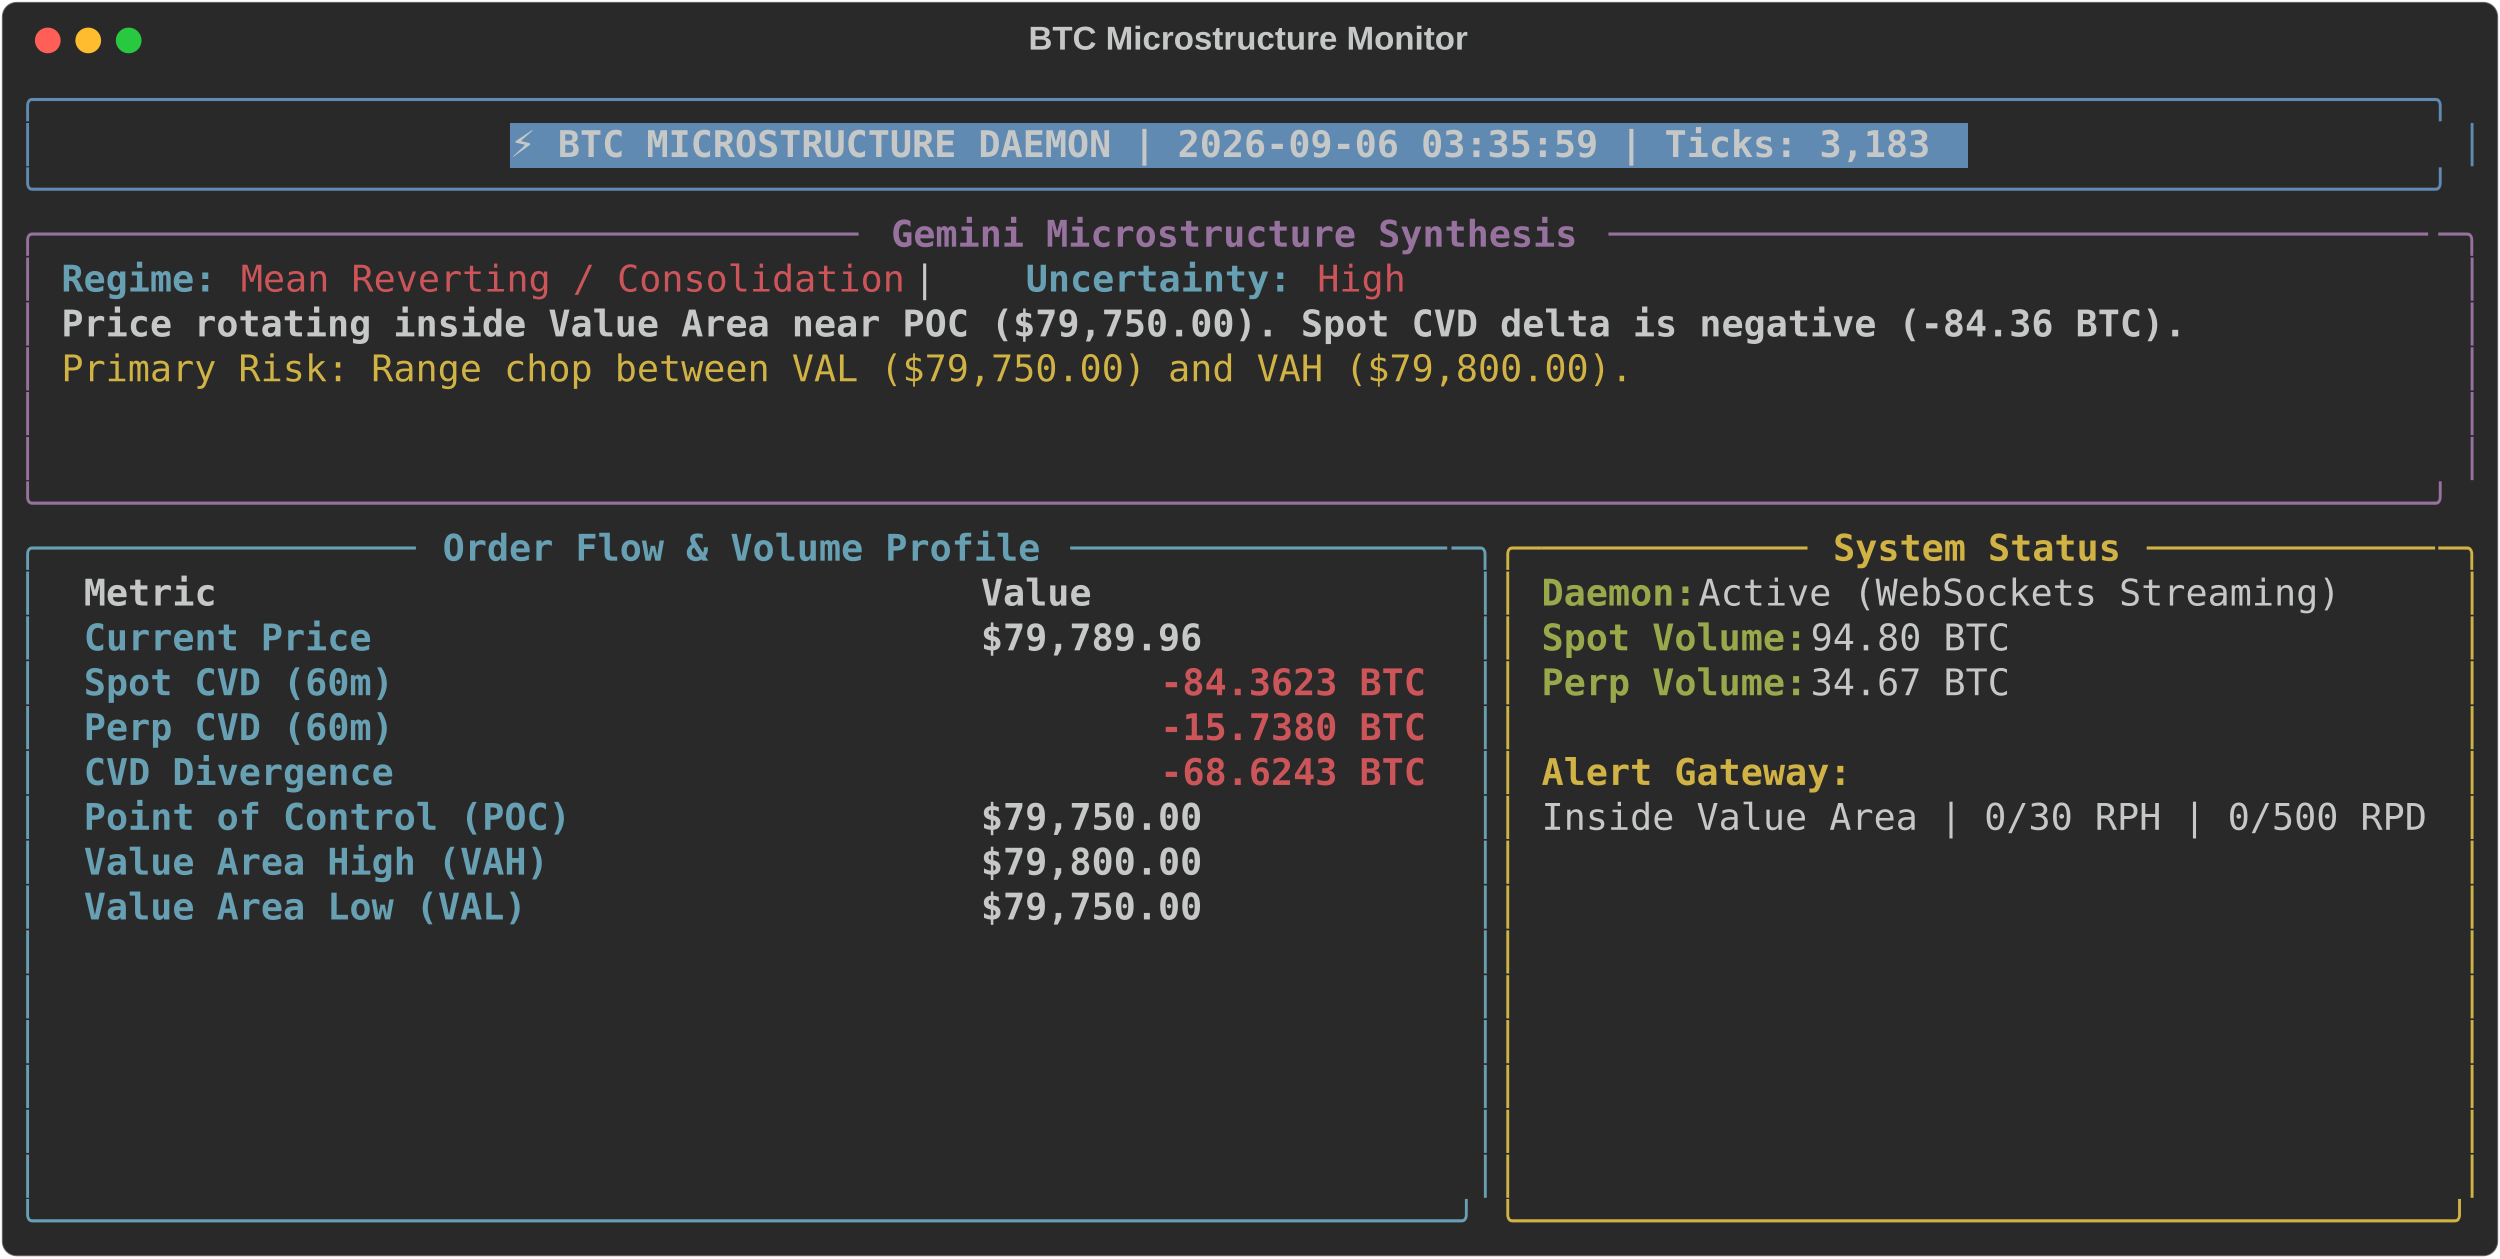
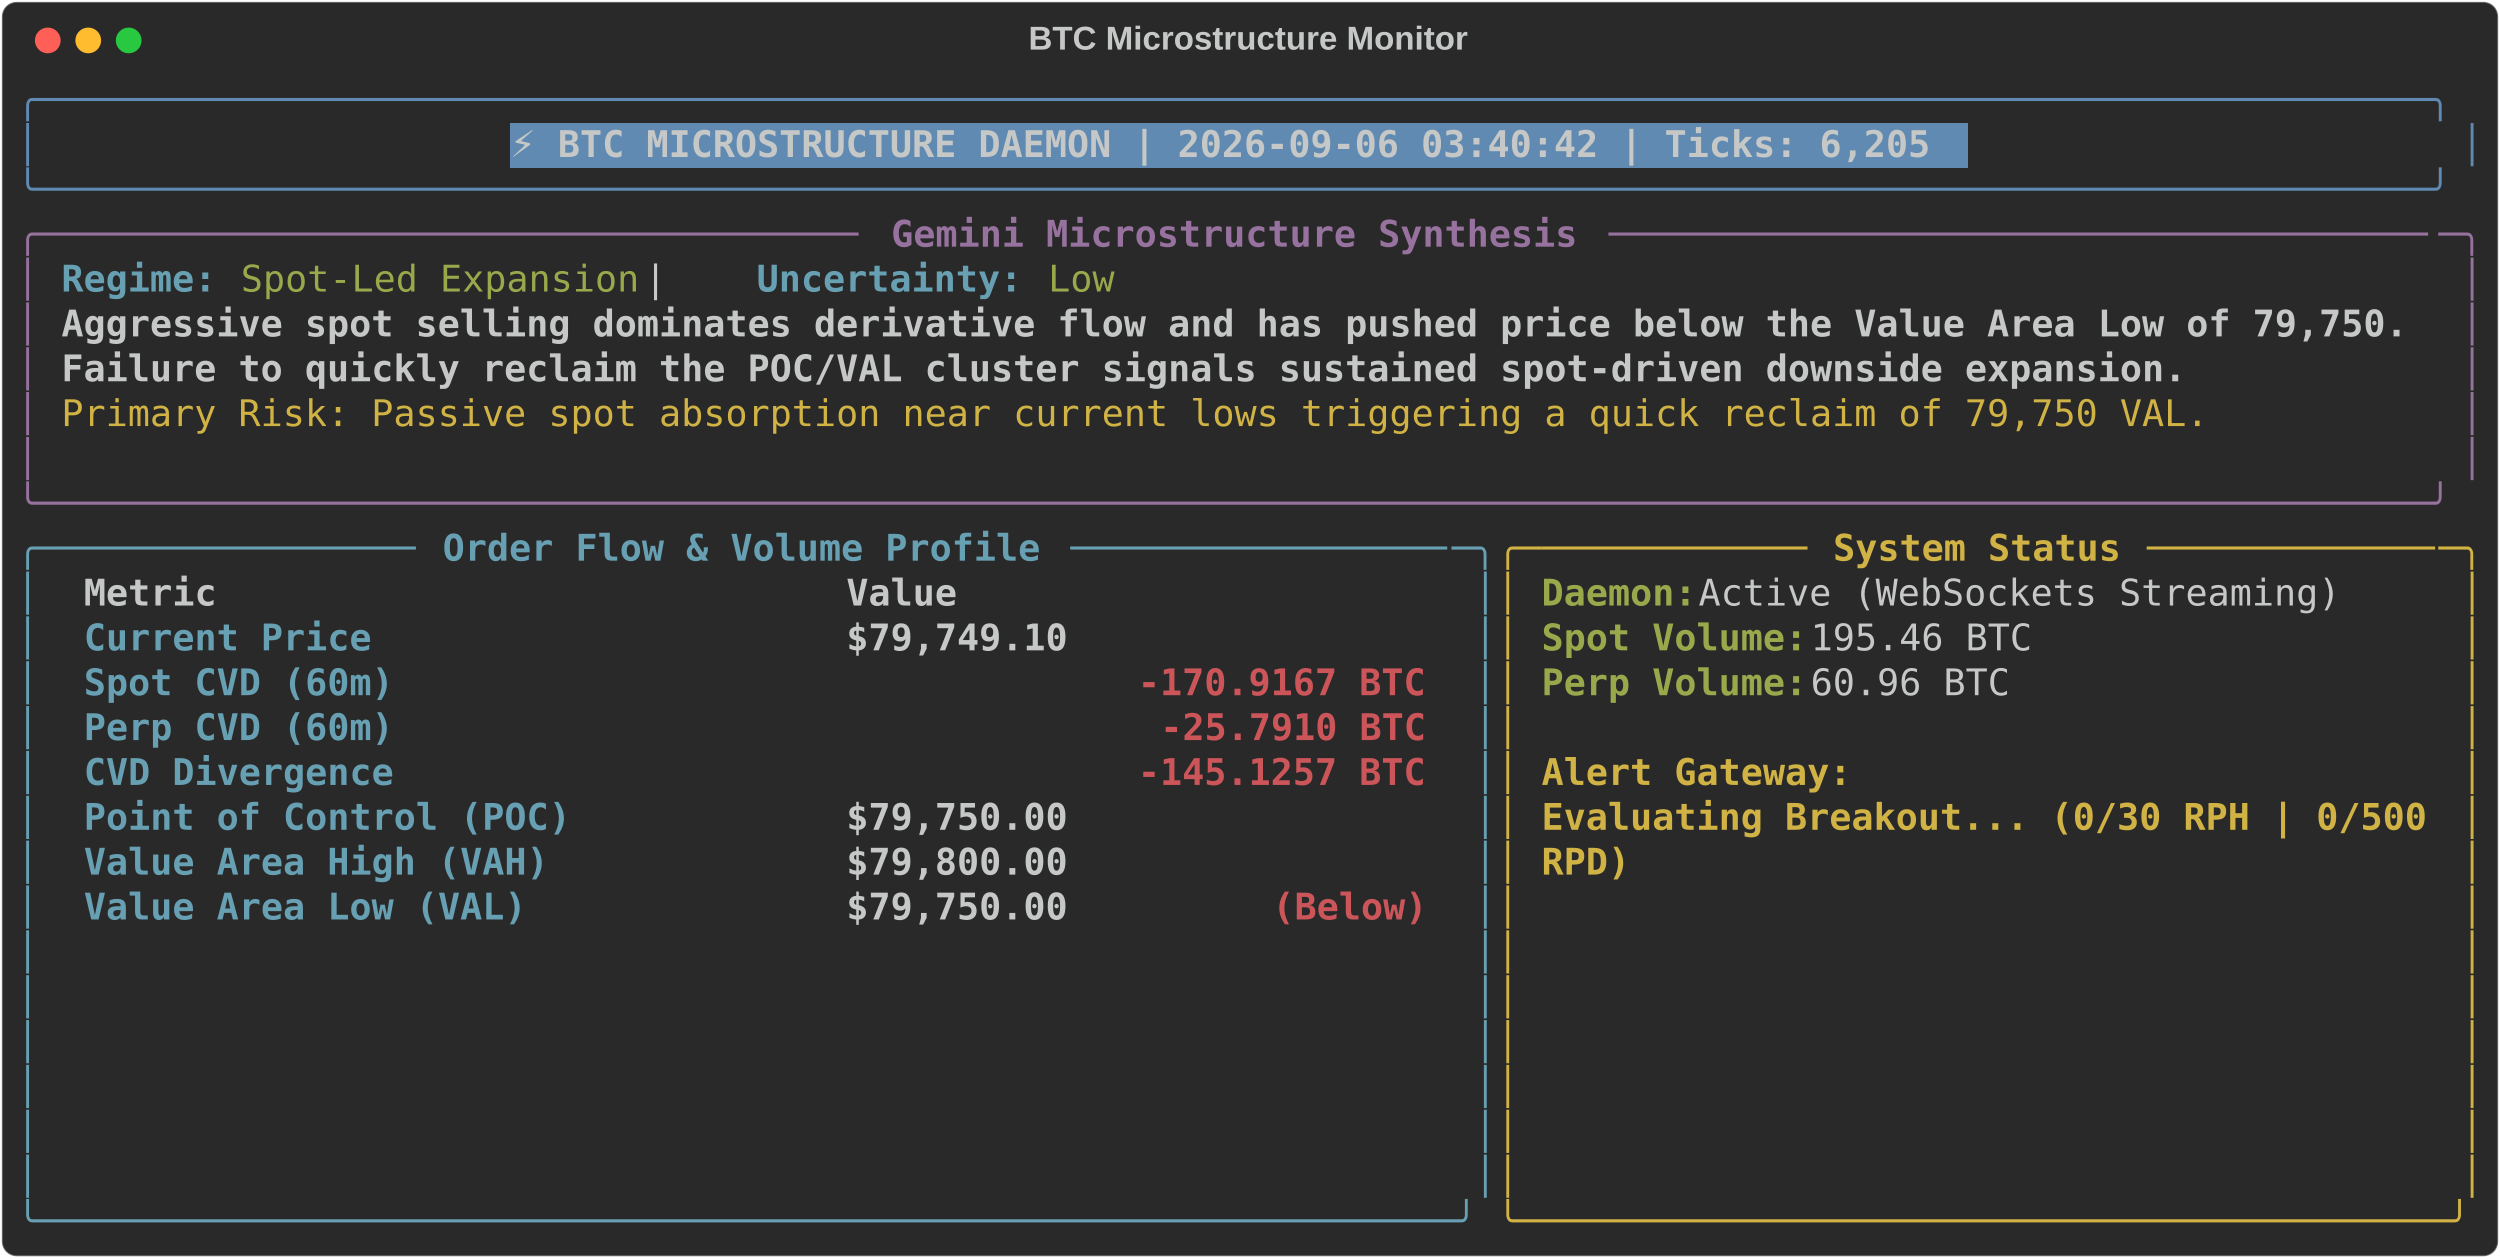
<svg xmlns="http://www.w3.org/2000/svg" class="rich-terminal" viewBox="0 0 1360 684.4">
  <style>

    @font-face {
        font-family: "Fira Code";
        src: local("FiraCode-Regular"),
                url("https://cdnjs.cloudflare.com/ajax/libs/firacode/6.2.0/woff2/FiraCode-Regular.woff2") format("woff2"),
                url("https://cdnjs.cloudflare.com/ajax/libs/firacode/6.2.0/woff/FiraCode-Regular.woff") format("woff");
        font-style: normal;
        font-weight: 400;
    }
    @font-face {
        font-family: "Fira Code";
        src: local("FiraCode-Bold"),
                url("https://cdnjs.cloudflare.com/ajax/libs/firacode/6.2.0/woff2/FiraCode-Bold.woff2") format("woff2"),
                url("https://cdnjs.cloudflare.com/ajax/libs/firacode/6.2.0/woff/FiraCode-Bold.woff") format("woff");
        font-style: bold;
        font-weight: 700;
    }

-     .terminal-2448573887-matrix {
+     .terminal-847302591-matrix {
        font-family: Fira Code, monospace;
        font-size: 20px;
        line-height: 24.4px;
        font-variant-east-asian: full-width;
    }

-     .terminal-2448573887-title {
+     .terminal-847302591-title {
        font-size: 18px;
        font-weight: bold;
        font-family: arial;
    }

-     .terminal-2448573887-r1 { fill: #608ab1 }
- .terminal-2448573887-r2 { fill: #c5c8c6 }
- .terminal-2448573887-r3 { fill: #c5c8c6;font-weight: bold }
- .terminal-2448573887-r4 { fill: #98729f }
- .terminal-2448573887-r5 { fill: #98729f;font-weight: bold }
- .terminal-2448573887-r6 { fill: #68a0b3;font-weight: bold }
- .terminal-2448573887-r7 { fill: #cc555a }
- .terminal-2448573887-r8 { fill: #d0b344 }
- .terminal-2448573887-r9 { fill: #68a0b3 }
- .terminal-2448573887-r10 { fill: #d0b344;font-weight: bold }
- .terminal-2448573887-r11 { fill: #98a84b;font-weight: bold }
- .terminal-2448573887-r12 { fill: #cc555a;font-weight: bold }
+     .terminal-847302591-r1 { fill: #608ab1 }
+ .terminal-847302591-r2 { fill: #c5c8c6 }
+ .terminal-847302591-r3 { fill: #c5c8c6;font-weight: bold }
+ .terminal-847302591-r4 { fill: #98729f }
+ .terminal-847302591-r5 { fill: #98729f;font-weight: bold }
+ .terminal-847302591-r6 { fill: #68a0b3;font-weight: bold }
+ .terminal-847302591-r7 { fill: #98a84b }
+ .terminal-847302591-r8 { fill: #d0b344 }
+ .terminal-847302591-r9 { fill: #68a0b3 }
+ .terminal-847302591-r10 { fill: #d0b344;font-weight: bold }
+ .terminal-847302591-r11 { fill: #98a84b;font-weight: bold }
+ .terminal-847302591-r12 { fill: #cc555a;font-weight: bold }
    </style>
  <defs>
-     <clipPath id="terminal-2448573887-clip-terminal">
+     <clipPath id="terminal-847302591-clip-terminal">
      <rect x="0" y="0" width="1341.0" height="633.4" />
    </clipPath>
-     <clipPath id="terminal-2448573887-line-0">
+     <clipPath id="terminal-847302591-line-0">
      <rect x="0" y="1.5" width="1342" height="24.65" />
    </clipPath>
-     <clipPath id="terminal-2448573887-line-1">
+     <clipPath id="terminal-847302591-line-1">
      <rect x="0" y="25.9" width="1342" height="24.65" />
    </clipPath>
-     <clipPath id="terminal-2448573887-line-2">
+     <clipPath id="terminal-847302591-line-2">
      <rect x="0" y="50.3" width="1342" height="24.65" />
    </clipPath>
-     <clipPath id="terminal-2448573887-line-3">
+     <clipPath id="terminal-847302591-line-3">
      <rect x="0" y="74.7" width="1342" height="24.65" />
    </clipPath>
-     <clipPath id="terminal-2448573887-line-4">
+     <clipPath id="terminal-847302591-line-4">
      <rect x="0" y="99.1" width="1342" height="24.65" />
    </clipPath>
-     <clipPath id="terminal-2448573887-line-5">
+     <clipPath id="terminal-847302591-line-5">
      <rect x="0" y="123.5" width="1342" height="24.65" />
    </clipPath>
-     <clipPath id="terminal-2448573887-line-6">
+     <clipPath id="terminal-847302591-line-6">
      <rect x="0" y="147.9" width="1342" height="24.65" />
    </clipPath>
-     <clipPath id="terminal-2448573887-line-7">
+     <clipPath id="terminal-847302591-line-7">
      <rect x="0" y="172.3" width="1342" height="24.65" />
    </clipPath>
-     <clipPath id="terminal-2448573887-line-8">
+     <clipPath id="terminal-847302591-line-8">
      <rect x="0" y="196.7" width="1342" height="24.65" />
    </clipPath>
-     <clipPath id="terminal-2448573887-line-9">
+     <clipPath id="terminal-847302591-line-9">
      <rect x="0" y="221.1" width="1342" height="24.65" />
    </clipPath>
-     <clipPath id="terminal-2448573887-line-10">
+     <clipPath id="terminal-847302591-line-10">
      <rect x="0" y="245.5" width="1342" height="24.65" />
    </clipPath>
-     <clipPath id="terminal-2448573887-line-11">
+     <clipPath id="terminal-847302591-line-11">
      <rect x="0" y="269.9" width="1342" height="24.65" />
    </clipPath>
-     <clipPath id="terminal-2448573887-line-12">
+     <clipPath id="terminal-847302591-line-12">
      <rect x="0" y="294.3" width="1342" height="24.65" />
    </clipPath>
-     <clipPath id="terminal-2448573887-line-13">
+     <clipPath id="terminal-847302591-line-13">
      <rect x="0" y="318.7" width="1342" height="24.65" />
    </clipPath>
-     <clipPath id="terminal-2448573887-line-14">
+     <clipPath id="terminal-847302591-line-14">
      <rect x="0" y="343.1" width="1342" height="24.65" />
    </clipPath>
-     <clipPath id="terminal-2448573887-line-15">
+     <clipPath id="terminal-847302591-line-15">
      <rect x="0" y="367.5" width="1342" height="24.65" />
    </clipPath>
-     <clipPath id="terminal-2448573887-line-16">
+     <clipPath id="terminal-847302591-line-16">
      <rect x="0" y="391.9" width="1342" height="24.65" />
    </clipPath>
-     <clipPath id="terminal-2448573887-line-17">
+     <clipPath id="terminal-847302591-line-17">
      <rect x="0" y="416.3" width="1342" height="24.65" />
    </clipPath>
-     <clipPath id="terminal-2448573887-line-18">
+     <clipPath id="terminal-847302591-line-18">
      <rect x="0" y="440.7" width="1342" height="24.65" />
    </clipPath>
-     <clipPath id="terminal-2448573887-line-19">
+     <clipPath id="terminal-847302591-line-19">
      <rect x="0" y="465.1" width="1342" height="24.65" />
    </clipPath>
-     <clipPath id="terminal-2448573887-line-20">
+     <clipPath id="terminal-847302591-line-20">
      <rect x="0" y="489.5" width="1342" height="24.65" />
    </clipPath>
-     <clipPath id="terminal-2448573887-line-21">
+     <clipPath id="terminal-847302591-line-21">
      <rect x="0" y="513.9" width="1342" height="24.65" />
    </clipPath>
-     <clipPath id="terminal-2448573887-line-22">
+     <clipPath id="terminal-847302591-line-22">
      <rect x="0" y="538.3" width="1342" height="24.65" />
    </clipPath>
-     <clipPath id="terminal-2448573887-line-23">
+     <clipPath id="terminal-847302591-line-23">
      <rect x="0" y="562.7" width="1342" height="24.65" />
    </clipPath>
-     <clipPath id="terminal-2448573887-line-24">
+     <clipPath id="terminal-847302591-line-24">
      <rect x="0" y="587.1" width="1342" height="24.65" />
    </clipPath>
  </defs>
  <rect fill="#292929" stroke="rgba(255,255,255,0.35)" stroke-width="1" x="1" y="1" width="1358" height="682.4" rx="8" />
-   <text class="terminal-2448573887-title" fill="#c5c8c6" text-anchor="middle" x="679" y="27">BTC Microstructure Monitor</text>
+   <text class="terminal-847302591-title" fill="#c5c8c6" text-anchor="middle" x="679" y="27">BTC Microstructure Monitor</text>
  <g transform="translate(26,22)">
    <circle cx="0" cy="0" r="7" fill="#ff5f57" />
    <circle cx="22" cy="0" r="7" fill="#febc2e" />
    <circle cx="44" cy="0" r="7" fill="#28c840" />
  </g>
-   <g transform="translate(9, 41)" clip-path="url(#terminal-2448573887-clip-terminal)">
+   <g transform="translate(9, 41)" clip-path="url(#terminal-847302591-clip-terminal)">
    <rect fill="#608ab1" x="268.4" y="25.9" width="793" height="24.65" shape-rendering="crispEdges" />
-     <g class="terminal-2448573887-matrix">
-       <text class="terminal-2448573887-r1" x="0" y="20" textLength="1342" clip-path="url(#terminal-2448573887-line-0)">╭────────────────────────────────────────────────────────────────────────────────────────────────────────────╮</text>
-       <text class="terminal-2448573887-r2" x="1342" y="20" textLength="12.2" clip-path="url(#terminal-2448573887-line-0)">
- </text>
-       <text class="terminal-2448573887-r1" x="0" y="44.4" textLength="12.2" clip-path="url(#terminal-2448573887-line-1)">│</text>
-       <text class="terminal-2448573887-r3" x="268.4" y="44.4" textLength="780.8" clip-path="url(#terminal-2448573887-line-1)">⚡ BTC MICROSTRUCTURE DAEMON | 2026-09-06 03:35:59 | Ticks: 3,183</text>
-       <text class="terminal-2448573887-r1" x="1329.8" y="44.4" textLength="12.2" clip-path="url(#terminal-2448573887-line-1)">│</text>
-       <text class="terminal-2448573887-r2" x="1342" y="44.4" textLength="12.2" clip-path="url(#terminal-2448573887-line-1)">
- </text>
-       <text class="terminal-2448573887-r1" x="0" y="68.8" textLength="1342" clip-path="url(#terminal-2448573887-line-2)">╰────────────────────────────────────────────────────────────────────────────────────────────────────────────╯</text>
-       <text class="terminal-2448573887-r2" x="1342" y="68.8" textLength="12.2" clip-path="url(#terminal-2448573887-line-2)">
- </text>
-       <text class="terminal-2448573887-r4" x="0" y="93.2" textLength="24.4" clip-path="url(#terminal-2448573887-line-3)">╭─</text>
-       <text class="terminal-2448573887-r4" x="24.4" y="93.2" textLength="439.2" clip-path="url(#terminal-2448573887-line-3)">────────────────────────────────────</text>
-       <text class="terminal-2448573887-r5" x="475.8" y="93.2" textLength="378.2" clip-path="url(#terminal-2448573887-line-3)">Gemini Microstructure Synthesis</text>
-       <text class="terminal-2448573887-r4" x="866.2" y="93.2" textLength="451.4" clip-path="url(#terminal-2448573887-line-3)">─────────────────────────────────────</text>
-       <text class="terminal-2448573887-r4" x="1317.6" y="93.2" textLength="24.4" clip-path="url(#terminal-2448573887-line-3)">─╮</text>
-       <text class="terminal-2448573887-r2" x="1342" y="93.2" textLength="12.2" clip-path="url(#terminal-2448573887-line-3)">
- </text>
-       <text class="terminal-2448573887-r4" x="0" y="117.6" textLength="12.2" clip-path="url(#terminal-2448573887-line-4)">│</text>
-       <text class="terminal-2448573887-r6" x="24.4" y="117.6" textLength="85.4" clip-path="url(#terminal-2448573887-line-4)">Regime:</text>
-       <text class="terminal-2448573887-r7" x="122" y="117.6" textLength="366" clip-path="url(#terminal-2448573887-line-4)">Mean Reverting / Consolidation</text>
-       <text class="terminal-2448573887-r2" x="488" y="117.6" textLength="61" clip-path="url(#terminal-2448573887-line-4)">  |  </text>
-       <text class="terminal-2448573887-r6" x="549" y="117.6" textLength="146.4" clip-path="url(#terminal-2448573887-line-4)">Uncertainty:</text>
-       <text class="terminal-2448573887-r7" x="707.6" y="117.6" textLength="48.8" clip-path="url(#terminal-2448573887-line-4)">High</text>
-       <text class="terminal-2448573887-r4" x="1329.8" y="117.6" textLength="12.2" clip-path="url(#terminal-2448573887-line-4)">│</text>
-       <text class="terminal-2448573887-r2" x="1342" y="117.6" textLength="12.2" clip-path="url(#terminal-2448573887-line-4)">
- </text>
-       <text class="terminal-2448573887-r4" x="0" y="142" textLength="12.2" clip-path="url(#terminal-2448573887-line-5)">│</text>
-       <text class="terminal-2448573887-r3" x="24.4" y="142" textLength="1171.2" clip-path="url(#terminal-2448573887-line-5)">Price rotating inside Value Area near POC ($79,750.00). Spot CVD delta is negative (-84.36 BTC).</text>
-       <text class="terminal-2448573887-r4" x="1329.8" y="142" textLength="12.2" clip-path="url(#terminal-2448573887-line-5)">│</text>
-       <text class="terminal-2448573887-r2" x="1342" y="142" textLength="12.2" clip-path="url(#terminal-2448573887-line-5)">
- </text>
-       <text class="terminal-2448573887-r4" x="0" y="166.4" textLength="12.2" clip-path="url(#terminal-2448573887-line-6)">│</text>
-       <text class="terminal-2448573887-r8" x="24.4" y="166.4" textLength="866.2" clip-path="url(#terminal-2448573887-line-6)">Primary Risk: Range chop between VAL ($79,750.00) and VAH ($79,800.00).</text>
-       <text class="terminal-2448573887-r4" x="1329.8" y="166.4" textLength="12.2" clip-path="url(#terminal-2448573887-line-6)">│</text>
-       <text class="terminal-2448573887-r2" x="1342" y="166.4" textLength="12.2" clip-path="url(#terminal-2448573887-line-6)">
- </text>
-       <text class="terminal-2448573887-r4" x="0" y="190.8" textLength="12.2" clip-path="url(#terminal-2448573887-line-7)">│</text>
-       <text class="terminal-2448573887-r4" x="1329.8" y="190.8" textLength="12.2" clip-path="url(#terminal-2448573887-line-7)">│</text>
-       <text class="terminal-2448573887-r2" x="1342" y="190.8" textLength="12.2" clip-path="url(#terminal-2448573887-line-7)">
- </text>
-       <text class="terminal-2448573887-r4" x="0" y="215.2" textLength="12.2" clip-path="url(#terminal-2448573887-line-8)">│</text>
-       <text class="terminal-2448573887-r4" x="1329.8" y="215.2" textLength="12.2" clip-path="url(#terminal-2448573887-line-8)">│</text>
-       <text class="terminal-2448573887-r2" x="1342" y="215.2" textLength="12.2" clip-path="url(#terminal-2448573887-line-8)">
- </text>
-       <text class="terminal-2448573887-r4" x="0" y="239.6" textLength="1342" clip-path="url(#terminal-2448573887-line-9)">╰────────────────────────────────────────────────────────────────────────────────────────────────────────────╯</text>
-       <text class="terminal-2448573887-r2" x="1342" y="239.6" textLength="12.2" clip-path="url(#terminal-2448573887-line-9)">
- </text>
-       <text class="terminal-2448573887-r9" x="0" y="264" textLength="24.4" clip-path="url(#terminal-2448573887-line-10)">╭─</text>
-       <text class="terminal-2448573887-r9" x="24.4" y="264" textLength="195.2" clip-path="url(#terminal-2448573887-line-10)">────────────────</text>
-       <text class="terminal-2448573887-r6" x="231.8" y="264" textLength="329.4" clip-path="url(#terminal-2448573887-line-10)">Order Flow &amp; Volume Profile</text>
-       <text class="terminal-2448573887-r9" x="573.4" y="264" textLength="207.4" clip-path="url(#terminal-2448573887-line-10)">─────────────────</text>
-       <text class="terminal-2448573887-r9" x="780.8" y="264" textLength="24.4" clip-path="url(#terminal-2448573887-line-10)">─╮</text>
-       <text class="terminal-2448573887-r8" x="805.2" y="264" textLength="24.4" clip-path="url(#terminal-2448573887-line-10)">╭─</text>
-       <text class="terminal-2448573887-r8" x="829.6" y="264" textLength="146.4" clip-path="url(#terminal-2448573887-line-10)">────────────</text>
-       <text class="terminal-2448573887-r10" x="988.2" y="264" textLength="158.6" clip-path="url(#terminal-2448573887-line-10)">System Status</text>
-       <text class="terminal-2448573887-r8" x="1159" y="264" textLength="158.6" clip-path="url(#terminal-2448573887-line-10)">─────────────</text>
-       <text class="terminal-2448573887-r8" x="1317.6" y="264" textLength="24.4" clip-path="url(#terminal-2448573887-line-10)">─╮</text>
-       <text class="terminal-2448573887-r2" x="1342" y="264" textLength="12.2" clip-path="url(#terminal-2448573887-line-10)">
- </text>
-       <text class="terminal-2448573887-r9" x="0" y="288.4" textLength="12.2" clip-path="url(#terminal-2448573887-line-11)">│</text>
-       <text class="terminal-2448573887-r3" x="36.6" y="288.4" textLength="463.6" clip-path="url(#terminal-2448573887-line-11)">Metric                                </text>
-       <text class="terminal-2448573887-r3" x="524.6" y="288.4" textLength="244" clip-path="url(#terminal-2448573887-line-11)">               Value</text>
-       <text class="terminal-2448573887-r9" x="793" y="288.4" textLength="12.2" clip-path="url(#terminal-2448573887-line-11)">│</text>
-       <text class="terminal-2448573887-r8" x="805.2" y="288.4" textLength="12.2" clip-path="url(#terminal-2448573887-line-11)">│</text>
-       <text class="terminal-2448573887-r11" x="829.6" y="288.4" textLength="85.4" clip-path="url(#terminal-2448573887-line-11)">Daemon:</text>
-       <text class="terminal-2448573887-r2" x="915" y="288.4" textLength="366" clip-path="url(#terminal-2448573887-line-11)"> Active (WebSockets Streaming)</text>
-       <text class="terminal-2448573887-r8" x="1329.8" y="288.4" textLength="12.2" clip-path="url(#terminal-2448573887-line-11)">│</text>
-       <text class="terminal-2448573887-r2" x="1342" y="288.4" textLength="12.2" clip-path="url(#terminal-2448573887-line-11)">
- </text>
-       <text class="terminal-2448573887-r9" x="0" y="312.8" textLength="12.2" clip-path="url(#terminal-2448573887-line-12)">│</text>
-       <text class="terminal-2448573887-r6" x="36.6" y="312.8" textLength="463.6" clip-path="url(#terminal-2448573887-line-12)">Current Price                         </text>
-       <text class="terminal-2448573887-r3" x="524.6" y="312.8" textLength="244" clip-path="url(#terminal-2448573887-line-12)">          $79,789.96</text>
-       <text class="terminal-2448573887-r9" x="793" y="312.8" textLength="12.2" clip-path="url(#terminal-2448573887-line-12)">│</text>
-       <text class="terminal-2448573887-r8" x="805.2" y="312.8" textLength="12.2" clip-path="url(#terminal-2448573887-line-12)">│</text>
-       <text class="terminal-2448573887-r11" x="829.6" y="312.8" textLength="146.4" clip-path="url(#terminal-2448573887-line-12)">Spot Volume:</text>
-       <text class="terminal-2448573887-r2" x="976" y="312.8" textLength="122" clip-path="url(#terminal-2448573887-line-12)"> 94.80 BTC</text>
-       <text class="terminal-2448573887-r8" x="1329.8" y="312.8" textLength="12.2" clip-path="url(#terminal-2448573887-line-12)">│</text>
-       <text class="terminal-2448573887-r2" x="1342" y="312.8" textLength="12.2" clip-path="url(#terminal-2448573887-line-12)">
- </text>
-       <text class="terminal-2448573887-r9" x="0" y="337.2" textLength="12.2" clip-path="url(#terminal-2448573887-line-13)">│</text>
-       <text class="terminal-2448573887-r6" x="36.6" y="337.2" textLength="463.6" clip-path="url(#terminal-2448573887-line-13)">Spot CVD (60m)                        </text>
-       <text class="terminal-2448573887-r12" x="622.2" y="337.2" textLength="146.4" clip-path="url(#terminal-2448573887-line-13)">-84.3623 BTC</text>
-       <text class="terminal-2448573887-r9" x="793" y="337.2" textLength="12.2" clip-path="url(#terminal-2448573887-line-13)">│</text>
-       <text class="terminal-2448573887-r8" x="805.2" y="337.2" textLength="12.2" clip-path="url(#terminal-2448573887-line-13)">│</text>
-       <text class="terminal-2448573887-r11" x="829.6" y="337.2" textLength="146.4" clip-path="url(#terminal-2448573887-line-13)">Perp Volume:</text>
-       <text class="terminal-2448573887-r2" x="976" y="337.2" textLength="122" clip-path="url(#terminal-2448573887-line-13)"> 34.67 BTC</text>
-       <text class="terminal-2448573887-r8" x="1329.8" y="337.2" textLength="12.2" clip-path="url(#terminal-2448573887-line-13)">│</text>
-       <text class="terminal-2448573887-r2" x="1342" y="337.2" textLength="12.2" clip-path="url(#terminal-2448573887-line-13)">
- </text>
-       <text class="terminal-2448573887-r9" x="0" y="361.6" textLength="12.2" clip-path="url(#terminal-2448573887-line-14)">│</text>
-       <text class="terminal-2448573887-r6" x="36.6" y="361.6" textLength="463.6" clip-path="url(#terminal-2448573887-line-14)">Perp CVD (60m)                        </text>
-       <text class="terminal-2448573887-r12" x="622.2" y="361.6" textLength="146.4" clip-path="url(#terminal-2448573887-line-14)">-15.7380 BTC</text>
-       <text class="terminal-2448573887-r9" x="793" y="361.6" textLength="12.2" clip-path="url(#terminal-2448573887-line-14)">│</text>
-       <text class="terminal-2448573887-r8" x="805.2" y="361.6" textLength="12.2" clip-path="url(#terminal-2448573887-line-14)">│</text>
-       <text class="terminal-2448573887-r8" x="1329.8" y="361.6" textLength="12.2" clip-path="url(#terminal-2448573887-line-14)">│</text>
-       <text class="terminal-2448573887-r2" x="1342" y="361.6" textLength="12.2" clip-path="url(#terminal-2448573887-line-14)">
- </text>
-       <text class="terminal-2448573887-r9" x="0" y="386" textLength="12.2" clip-path="url(#terminal-2448573887-line-15)">│</text>
-       <text class="terminal-2448573887-r6" x="36.6" y="386" textLength="463.6" clip-path="url(#terminal-2448573887-line-15)">CVD Divergence                        </text>
-       <text class="terminal-2448573887-r12" x="622.2" y="386" textLength="146.4" clip-path="url(#terminal-2448573887-line-15)">-68.6243 BTC</text>
-       <text class="terminal-2448573887-r9" x="793" y="386" textLength="12.2" clip-path="url(#terminal-2448573887-line-15)">│</text>
-       <text class="terminal-2448573887-r8" x="805.2" y="386" textLength="12.2" clip-path="url(#terminal-2448573887-line-15)">│</text>
-       <text class="terminal-2448573887-r10" x="829.6" y="386" textLength="170.8" clip-path="url(#terminal-2448573887-line-15)">Alert Gateway:</text>
-       <text class="terminal-2448573887-r8" x="1329.8" y="386" textLength="12.2" clip-path="url(#terminal-2448573887-line-15)">│</text>
-       <text class="terminal-2448573887-r2" x="1342" y="386" textLength="12.2" clip-path="url(#terminal-2448573887-line-15)">
- </text>
-       <text class="terminal-2448573887-r9" x="0" y="410.4" textLength="12.2" clip-path="url(#terminal-2448573887-line-16)">│</text>
-       <text class="terminal-2448573887-r6" x="36.6" y="410.4" textLength="463.6" clip-path="url(#terminal-2448573887-line-16)">Point of Control (POC)                </text>
-       <text class="terminal-2448573887-r3" x="524.6" y="410.4" textLength="244" clip-path="url(#terminal-2448573887-line-16)">          $79,750.00</text>
-       <text class="terminal-2448573887-r9" x="793" y="410.4" textLength="12.2" clip-path="url(#terminal-2448573887-line-16)">│</text>
-       <text class="terminal-2448573887-r8" x="805.2" y="410.4" textLength="12.2" clip-path="url(#terminal-2448573887-line-16)">│</text>
-       <text class="terminal-2448573887-r2" x="829.6" y="410.4" textLength="488" clip-path="url(#terminal-2448573887-line-16)">Inside Value Area | 0/30 RPH | 0/500 RPD</text>
-       <text class="terminal-2448573887-r8" x="1329.8" y="410.4" textLength="12.2" clip-path="url(#terminal-2448573887-line-16)">│</text>
-       <text class="terminal-2448573887-r2" x="1342" y="410.4" textLength="12.2" clip-path="url(#terminal-2448573887-line-16)">
- </text>
-       <text class="terminal-2448573887-r9" x="0" y="434.8" textLength="12.2" clip-path="url(#terminal-2448573887-line-17)">│</text>
-       <text class="terminal-2448573887-r6" x="36.6" y="434.8" textLength="463.6" clip-path="url(#terminal-2448573887-line-17)">Value Area High (VAH)                 </text>
-       <text class="terminal-2448573887-r3" x="524.6" y="434.8" textLength="244" clip-path="url(#terminal-2448573887-line-17)">          $79,800.00</text>
-       <text class="terminal-2448573887-r9" x="793" y="434.8" textLength="12.2" clip-path="url(#terminal-2448573887-line-17)">│</text>
-       <text class="terminal-2448573887-r8" x="805.2" y="434.8" textLength="12.2" clip-path="url(#terminal-2448573887-line-17)">│</text>
-       <text class="terminal-2448573887-r8" x="1329.8" y="434.8" textLength="12.2" clip-path="url(#terminal-2448573887-line-17)">│</text>
-       <text class="terminal-2448573887-r2" x="1342" y="434.8" textLength="12.2" clip-path="url(#terminal-2448573887-line-17)">
- </text>
-       <text class="terminal-2448573887-r9" x="0" y="459.2" textLength="12.2" clip-path="url(#terminal-2448573887-line-18)">│</text>
-       <text class="terminal-2448573887-r6" x="36.6" y="459.2" textLength="463.6" clip-path="url(#terminal-2448573887-line-18)">Value Area Low (VAL)                  </text>
-       <text class="terminal-2448573887-r3" x="524.6" y="459.2" textLength="244" clip-path="url(#terminal-2448573887-line-18)">          $79,750.00</text>
-       <text class="terminal-2448573887-r9" x="793" y="459.2" textLength="12.2" clip-path="url(#terminal-2448573887-line-18)">│</text>
-       <text class="terminal-2448573887-r8" x="805.2" y="459.2" textLength="12.2" clip-path="url(#terminal-2448573887-line-18)">│</text>
-       <text class="terminal-2448573887-r8" x="1329.8" y="459.2" textLength="12.2" clip-path="url(#terminal-2448573887-line-18)">│</text>
-       <text class="terminal-2448573887-r2" x="1342" y="459.2" textLength="12.2" clip-path="url(#terminal-2448573887-line-18)">
- </text>
-       <text class="terminal-2448573887-r9" x="0" y="483.6" textLength="12.2" clip-path="url(#terminal-2448573887-line-19)">│</text>
-       <text class="terminal-2448573887-r9" x="793" y="483.6" textLength="12.2" clip-path="url(#terminal-2448573887-line-19)">│</text>
-       <text class="terminal-2448573887-r8" x="805.2" y="483.6" textLength="12.2" clip-path="url(#terminal-2448573887-line-19)">│</text>
-       <text class="terminal-2448573887-r8" x="1329.8" y="483.6" textLength="12.2" clip-path="url(#terminal-2448573887-line-19)">│</text>
-       <text class="terminal-2448573887-r2" x="1342" y="483.6" textLength="12.2" clip-path="url(#terminal-2448573887-line-19)">
- </text>
-       <text class="terminal-2448573887-r9" x="0" y="508" textLength="12.2" clip-path="url(#terminal-2448573887-line-20)">│</text>
-       <text class="terminal-2448573887-r9" x="793" y="508" textLength="12.2" clip-path="url(#terminal-2448573887-line-20)">│</text>
-       <text class="terminal-2448573887-r8" x="805.2" y="508" textLength="12.2" clip-path="url(#terminal-2448573887-line-20)">│</text>
-       <text class="terminal-2448573887-r8" x="1329.8" y="508" textLength="12.2" clip-path="url(#terminal-2448573887-line-20)">│</text>
-       <text class="terminal-2448573887-r2" x="1342" y="508" textLength="12.2" clip-path="url(#terminal-2448573887-line-20)">
- </text>
-       <text class="terminal-2448573887-r9" x="0" y="532.4" textLength="12.2" clip-path="url(#terminal-2448573887-line-21)">│</text>
-       <text class="terminal-2448573887-r9" x="793" y="532.4" textLength="12.2" clip-path="url(#terminal-2448573887-line-21)">│</text>
-       <text class="terminal-2448573887-r8" x="805.2" y="532.4" textLength="12.2" clip-path="url(#terminal-2448573887-line-21)">│</text>
-       <text class="terminal-2448573887-r8" x="1329.8" y="532.4" textLength="12.2" clip-path="url(#terminal-2448573887-line-21)">│</text>
-       <text class="terminal-2448573887-r2" x="1342" y="532.4" textLength="12.2" clip-path="url(#terminal-2448573887-line-21)">
- </text>
-       <text class="terminal-2448573887-r9" x="0" y="556.8" textLength="12.2" clip-path="url(#terminal-2448573887-line-22)">│</text>
-       <text class="terminal-2448573887-r9" x="793" y="556.8" textLength="12.2" clip-path="url(#terminal-2448573887-line-22)">│</text>
-       <text class="terminal-2448573887-r8" x="805.2" y="556.8" textLength="12.2" clip-path="url(#terminal-2448573887-line-22)">│</text>
-       <text class="terminal-2448573887-r8" x="1329.8" y="556.8" textLength="12.2" clip-path="url(#terminal-2448573887-line-22)">│</text>
-       <text class="terminal-2448573887-r2" x="1342" y="556.8" textLength="12.2" clip-path="url(#terminal-2448573887-line-22)">
- </text>
-       <text class="terminal-2448573887-r9" x="0" y="581.2" textLength="12.2" clip-path="url(#terminal-2448573887-line-23)">│</text>
-       <text class="terminal-2448573887-r9" x="793" y="581.2" textLength="12.2" clip-path="url(#terminal-2448573887-line-23)">│</text>
-       <text class="terminal-2448573887-r8" x="805.2" y="581.2" textLength="12.2" clip-path="url(#terminal-2448573887-line-23)">│</text>
-       <text class="terminal-2448573887-r8" x="1329.8" y="581.2" textLength="12.2" clip-path="url(#terminal-2448573887-line-23)">│</text>
-       <text class="terminal-2448573887-r2" x="1342" y="581.2" textLength="12.2" clip-path="url(#terminal-2448573887-line-23)">
- </text>
-       <text class="terminal-2448573887-r9" x="0" y="605.6" textLength="12.2" clip-path="url(#terminal-2448573887-line-24)">│</text>
-       <text class="terminal-2448573887-r9" x="793" y="605.6" textLength="12.2" clip-path="url(#terminal-2448573887-line-24)">│</text>
-       <text class="terminal-2448573887-r8" x="805.2" y="605.6" textLength="12.2" clip-path="url(#terminal-2448573887-line-24)">│</text>
-       <text class="terminal-2448573887-r8" x="1329.8" y="605.6" textLength="12.2" clip-path="url(#terminal-2448573887-line-24)">│</text>
-       <text class="terminal-2448573887-r2" x="1342" y="605.6" textLength="12.2" clip-path="url(#terminal-2448573887-line-24)">
- </text>
-       <text class="terminal-2448573887-r9" x="0" y="630" textLength="805.2" clip-path="url(#terminal-2448573887-line-25)">╰────────────────────────────────────────────────────────────────╯</text>
-       <text class="terminal-2448573887-r8" x="805.2" y="630" textLength="536.8" clip-path="url(#terminal-2448573887-line-25)">╰──────────────────────────────────────────╯</text>
-       <text class="terminal-2448573887-r2" x="1342" y="630" textLength="12.2" clip-path="url(#terminal-2448573887-line-25)">
+     <g class="terminal-847302591-matrix">
+       <text class="terminal-847302591-r1" x="0" y="20" textLength="1342" clip-path="url(#terminal-847302591-line-0)">╭────────────────────────────────────────────────────────────────────────────────────────────────────────────╮</text>
+       <text class="terminal-847302591-r2" x="1342" y="20" textLength="12.2" clip-path="url(#terminal-847302591-line-0)">
+ </text>
+       <text class="terminal-847302591-r1" x="0" y="44.4" textLength="12.2" clip-path="url(#terminal-847302591-line-1)">│</text>
+       <text class="terminal-847302591-r3" x="268.4" y="44.4" textLength="780.8" clip-path="url(#terminal-847302591-line-1)">⚡ BTC MICROSTRUCTURE DAEMON | 2026-09-06 03:40:42 | Ticks: 6,205</text>
+       <text class="terminal-847302591-r1" x="1329.8" y="44.4" textLength="12.2" clip-path="url(#terminal-847302591-line-1)">│</text>
+       <text class="terminal-847302591-r2" x="1342" y="44.4" textLength="12.2" clip-path="url(#terminal-847302591-line-1)">
+ </text>
+       <text class="terminal-847302591-r1" x="0" y="68.8" textLength="1342" clip-path="url(#terminal-847302591-line-2)">╰────────────────────────────────────────────────────────────────────────────────────────────────────────────╯</text>
+       <text class="terminal-847302591-r2" x="1342" y="68.8" textLength="12.2" clip-path="url(#terminal-847302591-line-2)">
+ </text>
+       <text class="terminal-847302591-r4" x="0" y="93.2" textLength="24.4" clip-path="url(#terminal-847302591-line-3)">╭─</text>
+       <text class="terminal-847302591-r4" x="24.4" y="93.2" textLength="439.2" clip-path="url(#terminal-847302591-line-3)">────────────────────────────────────</text>
+       <text class="terminal-847302591-r5" x="475.8" y="93.2" textLength="378.2" clip-path="url(#terminal-847302591-line-3)">Gemini Microstructure Synthesis</text>
+       <text class="terminal-847302591-r4" x="866.2" y="93.2" textLength="451.4" clip-path="url(#terminal-847302591-line-3)">─────────────────────────────────────</text>
+       <text class="terminal-847302591-r4" x="1317.6" y="93.2" textLength="24.4" clip-path="url(#terminal-847302591-line-3)">─╮</text>
+       <text class="terminal-847302591-r2" x="1342" y="93.2" textLength="12.2" clip-path="url(#terminal-847302591-line-3)">
+ </text>
+       <text class="terminal-847302591-r4" x="0" y="117.6" textLength="12.2" clip-path="url(#terminal-847302591-line-4)">│</text>
+       <text class="terminal-847302591-r6" x="24.4" y="117.6" textLength="85.4" clip-path="url(#terminal-847302591-line-4)">Regime:</text>
+       <text class="terminal-847302591-r7" x="122" y="117.6" textLength="219.6" clip-path="url(#terminal-847302591-line-4)">Spot-Led Expansion</text>
+       <text class="terminal-847302591-r2" x="341.6" y="117.6" textLength="61" clip-path="url(#terminal-847302591-line-4)">  |  </text>
+       <text class="terminal-847302591-r6" x="402.6" y="117.6" textLength="146.4" clip-path="url(#terminal-847302591-line-4)">Uncertainty:</text>
+       <text class="terminal-847302591-r7" x="561.2" y="117.6" textLength="36.6" clip-path="url(#terminal-847302591-line-4)">Low</text>
+       <text class="terminal-847302591-r4" x="1329.8" y="117.6" textLength="12.2" clip-path="url(#terminal-847302591-line-4)">│</text>
+       <text class="terminal-847302591-r2" x="1342" y="117.6" textLength="12.2" clip-path="url(#terminal-847302591-line-4)">
+ </text>
+       <text class="terminal-847302591-r4" x="0" y="142" textLength="12.2" clip-path="url(#terminal-847302591-line-5)">│</text>
+       <text class="terminal-847302591-r3" x="24.4" y="142" textLength="1293.2" clip-path="url(#terminal-847302591-line-5)">Aggressive spot selling dominates derivative flow and has pushed price below the Value Area Low of 79,750.</text>
+       <text class="terminal-847302591-r4" x="1329.8" y="142" textLength="12.2" clip-path="url(#terminal-847302591-line-5)">│</text>
+       <text class="terminal-847302591-r2" x="1342" y="142" textLength="12.2" clip-path="url(#terminal-847302591-line-5)">
+ </text>
+       <text class="terminal-847302591-r4" x="0" y="166.4" textLength="12.2" clip-path="url(#terminal-847302591-line-6)">│</text>
+       <text class="terminal-847302591-r3" x="24.4" y="166.4" textLength="1171.2" clip-path="url(#terminal-847302591-line-6)">Failure to quickly reclaim the POC/VAL cluster signals sustained spot-driven downside expansion.</text>
+       <text class="terminal-847302591-r4" x="1329.8" y="166.4" textLength="12.2" clip-path="url(#terminal-847302591-line-6)">│</text>
+       <text class="terminal-847302591-r2" x="1342" y="166.4" textLength="12.2" clip-path="url(#terminal-847302591-line-6)">
+ </text>
+       <text class="terminal-847302591-r4" x="0" y="190.8" textLength="12.2" clip-path="url(#terminal-847302591-line-7)">│</text>
+       <text class="terminal-847302591-r8" x="24.4" y="190.8" textLength="1183.4" clip-path="url(#terminal-847302591-line-7)">Primary Risk: Passive spot absorption near current lows triggering a quick reclaim of 79,750 VAL.</text>
+       <text class="terminal-847302591-r4" x="1329.8" y="190.8" textLength="12.2" clip-path="url(#terminal-847302591-line-7)">│</text>
+       <text class="terminal-847302591-r2" x="1342" y="190.8" textLength="12.2" clip-path="url(#terminal-847302591-line-7)">
+ </text>
+       <text class="terminal-847302591-r4" x="0" y="215.2" textLength="12.2" clip-path="url(#terminal-847302591-line-8)">│</text>
+       <text class="terminal-847302591-r4" x="1329.8" y="215.2" textLength="12.2" clip-path="url(#terminal-847302591-line-8)">│</text>
+       <text class="terminal-847302591-r2" x="1342" y="215.2" textLength="12.2" clip-path="url(#terminal-847302591-line-8)">
+ </text>
+       <text class="terminal-847302591-r4" x="0" y="239.6" textLength="1342" clip-path="url(#terminal-847302591-line-9)">╰────────────────────────────────────────────────────────────────────────────────────────────────────────────╯</text>
+       <text class="terminal-847302591-r2" x="1342" y="239.6" textLength="12.2" clip-path="url(#terminal-847302591-line-9)">
+ </text>
+       <text class="terminal-847302591-r9" x="0" y="264" textLength="24.4" clip-path="url(#terminal-847302591-line-10)">╭─</text>
+       <text class="terminal-847302591-r9" x="24.4" y="264" textLength="195.2" clip-path="url(#terminal-847302591-line-10)">────────────────</text>
+       <text class="terminal-847302591-r6" x="231.8" y="264" textLength="329.4" clip-path="url(#terminal-847302591-line-10)">Order Flow &amp; Volume Profile</text>
+       <text class="terminal-847302591-r9" x="573.4" y="264" textLength="207.4" clip-path="url(#terminal-847302591-line-10)">─────────────────</text>
+       <text class="terminal-847302591-r9" x="780.8" y="264" textLength="24.4" clip-path="url(#terminal-847302591-line-10)">─╮</text>
+       <text class="terminal-847302591-r8" x="805.2" y="264" textLength="24.4" clip-path="url(#terminal-847302591-line-10)">╭─</text>
+       <text class="terminal-847302591-r8" x="829.6" y="264" textLength="146.4" clip-path="url(#terminal-847302591-line-10)">────────────</text>
+       <text class="terminal-847302591-r10" x="988.2" y="264" textLength="158.6" clip-path="url(#terminal-847302591-line-10)">System Status</text>
+       <text class="terminal-847302591-r8" x="1159" y="264" textLength="158.6" clip-path="url(#terminal-847302591-line-10)">─────────────</text>
+       <text class="terminal-847302591-r8" x="1317.6" y="264" textLength="24.4" clip-path="url(#terminal-847302591-line-10)">─╮</text>
+       <text class="terminal-847302591-r2" x="1342" y="264" textLength="12.2" clip-path="url(#terminal-847302591-line-10)">
+ </text>
+       <text class="terminal-847302591-r9" x="0" y="288.4" textLength="12.2" clip-path="url(#terminal-847302591-line-11)">│</text>
+       <text class="terminal-847302591-r3" x="36.6" y="288.4" textLength="390.4" clip-path="url(#terminal-847302591-line-11)">Metric                          </text>
+       <text class="terminal-847302591-r3" x="451.4" y="288.4" textLength="317.2" clip-path="url(#terminal-847302591-line-11)">                     Value</text>
+       <text class="terminal-847302591-r9" x="793" y="288.4" textLength="12.2" clip-path="url(#terminal-847302591-line-11)">│</text>
+       <text class="terminal-847302591-r8" x="805.2" y="288.4" textLength="12.2" clip-path="url(#terminal-847302591-line-11)">│</text>
+       <text class="terminal-847302591-r11" x="829.6" y="288.4" textLength="85.4" clip-path="url(#terminal-847302591-line-11)">Daemon:</text>
+       <text class="terminal-847302591-r2" x="915" y="288.4" textLength="366" clip-path="url(#terminal-847302591-line-11)"> Active (WebSockets Streaming)</text>
+       <text class="terminal-847302591-r8" x="1329.8" y="288.4" textLength="12.2" clip-path="url(#terminal-847302591-line-11)">│</text>
+       <text class="terminal-847302591-r2" x="1342" y="288.4" textLength="12.2" clip-path="url(#terminal-847302591-line-11)">
+ </text>
+       <text class="terminal-847302591-r9" x="0" y="312.8" textLength="12.2" clip-path="url(#terminal-847302591-line-12)">│</text>
+       <text class="terminal-847302591-r6" x="36.6" y="312.8" textLength="390.4" clip-path="url(#terminal-847302591-line-12)">Current Price                   </text>
+       <text class="terminal-847302591-r3" x="451.4" y="312.8" textLength="317.2" clip-path="url(#terminal-847302591-line-12)">                $79,749.10</text>
+       <text class="terminal-847302591-r9" x="793" y="312.8" textLength="12.2" clip-path="url(#terminal-847302591-line-12)">│</text>
+       <text class="terminal-847302591-r8" x="805.2" y="312.8" textLength="12.2" clip-path="url(#terminal-847302591-line-12)">│</text>
+       <text class="terminal-847302591-r11" x="829.6" y="312.8" textLength="146.4" clip-path="url(#terminal-847302591-line-12)">Spot Volume:</text>
+       <text class="terminal-847302591-r2" x="976" y="312.8" textLength="134.2" clip-path="url(#terminal-847302591-line-12)"> 195.46 BTC</text>
+       <text class="terminal-847302591-r8" x="1329.8" y="312.8" textLength="12.2" clip-path="url(#terminal-847302591-line-12)">│</text>
+       <text class="terminal-847302591-r2" x="1342" y="312.8" textLength="12.2" clip-path="url(#terminal-847302591-line-12)">
+ </text>
+       <text class="terminal-847302591-r9" x="0" y="337.2" textLength="12.2" clip-path="url(#terminal-847302591-line-13)">│</text>
+       <text class="terminal-847302591-r6" x="36.6" y="337.2" textLength="390.4" clip-path="url(#terminal-847302591-line-13)">Spot CVD (60m)                  </text>
+       <text class="terminal-847302591-r12" x="610" y="337.2" textLength="158.6" clip-path="url(#terminal-847302591-line-13)">-170.9167 BTC</text>
+       <text class="terminal-847302591-r9" x="793" y="337.2" textLength="12.2" clip-path="url(#terminal-847302591-line-13)">│</text>
+       <text class="terminal-847302591-r8" x="805.2" y="337.2" textLength="12.2" clip-path="url(#terminal-847302591-line-13)">│</text>
+       <text class="terminal-847302591-r11" x="829.6" y="337.2" textLength="146.4" clip-path="url(#terminal-847302591-line-13)">Perp Volume:</text>
+       <text class="terminal-847302591-r2" x="976" y="337.2" textLength="122" clip-path="url(#terminal-847302591-line-13)"> 60.96 BTC</text>
+       <text class="terminal-847302591-r8" x="1329.8" y="337.2" textLength="12.2" clip-path="url(#terminal-847302591-line-13)">│</text>
+       <text class="terminal-847302591-r2" x="1342" y="337.2" textLength="12.2" clip-path="url(#terminal-847302591-line-13)">
+ </text>
+       <text class="terminal-847302591-r9" x="0" y="361.6" textLength="12.2" clip-path="url(#terminal-847302591-line-14)">│</text>
+       <text class="terminal-847302591-r6" x="36.6" y="361.6" textLength="390.4" clip-path="url(#terminal-847302591-line-14)">Perp CVD (60m)                  </text>
+       <text class="terminal-847302591-r12" x="622.2" y="361.6" textLength="146.4" clip-path="url(#terminal-847302591-line-14)">-25.7910 BTC</text>
+       <text class="terminal-847302591-r9" x="793" y="361.6" textLength="12.2" clip-path="url(#terminal-847302591-line-14)">│</text>
+       <text class="terminal-847302591-r8" x="805.2" y="361.6" textLength="12.2" clip-path="url(#terminal-847302591-line-14)">│</text>
+       <text class="terminal-847302591-r8" x="1329.8" y="361.6" textLength="12.2" clip-path="url(#terminal-847302591-line-14)">│</text>
+       <text class="terminal-847302591-r2" x="1342" y="361.6" textLength="12.2" clip-path="url(#terminal-847302591-line-14)">
+ </text>
+       <text class="terminal-847302591-r9" x="0" y="386" textLength="12.2" clip-path="url(#terminal-847302591-line-15)">│</text>
+       <text class="terminal-847302591-r6" x="36.6" y="386" textLength="390.4" clip-path="url(#terminal-847302591-line-15)">CVD Divergence                  </text>
+       <text class="terminal-847302591-r12" x="610" y="386" textLength="158.6" clip-path="url(#terminal-847302591-line-15)">-145.1257 BTC</text>
+       <text class="terminal-847302591-r9" x="793" y="386" textLength="12.2" clip-path="url(#terminal-847302591-line-15)">│</text>
+       <text class="terminal-847302591-r8" x="805.2" y="386" textLength="12.2" clip-path="url(#terminal-847302591-line-15)">│</text>
+       <text class="terminal-847302591-r10" x="829.6" y="386" textLength="170.8" clip-path="url(#terminal-847302591-line-15)">Alert Gateway:</text>
+       <text class="terminal-847302591-r8" x="1329.8" y="386" textLength="12.2" clip-path="url(#terminal-847302591-line-15)">│</text>
+       <text class="terminal-847302591-r2" x="1342" y="386" textLength="12.2" clip-path="url(#terminal-847302591-line-15)">
+ </text>
+       <text class="terminal-847302591-r9" x="0" y="410.4" textLength="12.2" clip-path="url(#terminal-847302591-line-16)">│</text>
+       <text class="terminal-847302591-r6" x="36.6" y="410.4" textLength="390.4" clip-path="url(#terminal-847302591-line-16)">Point of Control (POC)          </text>
+       <text class="terminal-847302591-r3" x="451.4" y="410.4" textLength="317.2" clip-path="url(#terminal-847302591-line-16)">                $79,750.00</text>
+       <text class="terminal-847302591-r9" x="793" y="410.4" textLength="12.2" clip-path="url(#terminal-847302591-line-16)">│</text>
+       <text class="terminal-847302591-r8" x="805.2" y="410.4" textLength="12.2" clip-path="url(#terminal-847302591-line-16)">│</text>
+       <text class="terminal-847302591-r10" x="829.6" y="410.4" textLength="488" clip-path="url(#terminal-847302591-line-16)">Evaluating Breakout... (0/30 RPH | 0/500</text>
+       <text class="terminal-847302591-r8" x="1329.8" y="410.4" textLength="12.2" clip-path="url(#terminal-847302591-line-16)">│</text>
+       <text class="terminal-847302591-r2" x="1342" y="410.4" textLength="12.2" clip-path="url(#terminal-847302591-line-16)">
+ </text>
+       <text class="terminal-847302591-r9" x="0" y="434.8" textLength="12.2" clip-path="url(#terminal-847302591-line-17)">│</text>
+       <text class="terminal-847302591-r6" x="36.6" y="434.8" textLength="390.4" clip-path="url(#terminal-847302591-line-17)">Value Area High (VAH)           </text>
+       <text class="terminal-847302591-r3" x="451.4" y="434.8" textLength="317.2" clip-path="url(#terminal-847302591-line-17)">                $79,800.00</text>
+       <text class="terminal-847302591-r9" x="793" y="434.8" textLength="12.2" clip-path="url(#terminal-847302591-line-17)">│</text>
+       <text class="terminal-847302591-r8" x="805.2" y="434.8" textLength="12.2" clip-path="url(#terminal-847302591-line-17)">│</text>
+       <text class="terminal-847302591-r10" x="829.6" y="434.8" textLength="48.8" clip-path="url(#terminal-847302591-line-17)">RPD)</text>
+       <text class="terminal-847302591-r8" x="1329.8" y="434.8" textLength="12.2" clip-path="url(#terminal-847302591-line-17)">│</text>
+       <text class="terminal-847302591-r2" x="1342" y="434.8" textLength="12.2" clip-path="url(#terminal-847302591-line-17)">
+ </text>
+       <text class="terminal-847302591-r9" x="0" y="459.2" textLength="12.2" clip-path="url(#terminal-847302591-line-18)">│</text>
+       <text class="terminal-847302591-r6" x="36.6" y="459.2" textLength="390.4" clip-path="url(#terminal-847302591-line-18)">Value Area Low (VAL)            </text>
+       <text class="terminal-847302591-r3" x="451.4" y="459.2" textLength="231.8" clip-path="url(#terminal-847302591-line-18)">        $79,750.00 </text>
+       <text class="terminal-847302591-r12" x="683.2" y="459.2" textLength="85.4" clip-path="url(#terminal-847302591-line-18)">(Below)</text>
+       <text class="terminal-847302591-r9" x="793" y="459.2" textLength="12.2" clip-path="url(#terminal-847302591-line-18)">│</text>
+       <text class="terminal-847302591-r8" x="805.2" y="459.2" textLength="12.2" clip-path="url(#terminal-847302591-line-18)">│</text>
+       <text class="terminal-847302591-r8" x="1329.8" y="459.2" textLength="12.2" clip-path="url(#terminal-847302591-line-18)">│</text>
+       <text class="terminal-847302591-r2" x="1342" y="459.2" textLength="12.2" clip-path="url(#terminal-847302591-line-18)">
+ </text>
+       <text class="terminal-847302591-r9" x="0" y="483.6" textLength="12.2" clip-path="url(#terminal-847302591-line-19)">│</text>
+       <text class="terminal-847302591-r9" x="793" y="483.6" textLength="12.2" clip-path="url(#terminal-847302591-line-19)">│</text>
+       <text class="terminal-847302591-r8" x="805.2" y="483.6" textLength="12.2" clip-path="url(#terminal-847302591-line-19)">│</text>
+       <text class="terminal-847302591-r8" x="1329.8" y="483.6" textLength="12.2" clip-path="url(#terminal-847302591-line-19)">│</text>
+       <text class="terminal-847302591-r2" x="1342" y="483.6" textLength="12.2" clip-path="url(#terminal-847302591-line-19)">
+ </text>
+       <text class="terminal-847302591-r9" x="0" y="508" textLength="12.2" clip-path="url(#terminal-847302591-line-20)">│</text>
+       <text class="terminal-847302591-r9" x="793" y="508" textLength="12.2" clip-path="url(#terminal-847302591-line-20)">│</text>
+       <text class="terminal-847302591-r8" x="805.2" y="508" textLength="12.2" clip-path="url(#terminal-847302591-line-20)">│</text>
+       <text class="terminal-847302591-r8" x="1329.8" y="508" textLength="12.2" clip-path="url(#terminal-847302591-line-20)">│</text>
+       <text class="terminal-847302591-r2" x="1342" y="508" textLength="12.2" clip-path="url(#terminal-847302591-line-20)">
+ </text>
+       <text class="terminal-847302591-r9" x="0" y="532.4" textLength="12.2" clip-path="url(#terminal-847302591-line-21)">│</text>
+       <text class="terminal-847302591-r9" x="793" y="532.4" textLength="12.2" clip-path="url(#terminal-847302591-line-21)">│</text>
+       <text class="terminal-847302591-r8" x="805.2" y="532.4" textLength="12.2" clip-path="url(#terminal-847302591-line-21)">│</text>
+       <text class="terminal-847302591-r8" x="1329.8" y="532.4" textLength="12.2" clip-path="url(#terminal-847302591-line-21)">│</text>
+       <text class="terminal-847302591-r2" x="1342" y="532.4" textLength="12.2" clip-path="url(#terminal-847302591-line-21)">
+ </text>
+       <text class="terminal-847302591-r9" x="0" y="556.8" textLength="12.2" clip-path="url(#terminal-847302591-line-22)">│</text>
+       <text class="terminal-847302591-r9" x="793" y="556.8" textLength="12.2" clip-path="url(#terminal-847302591-line-22)">│</text>
+       <text class="terminal-847302591-r8" x="805.2" y="556.8" textLength="12.2" clip-path="url(#terminal-847302591-line-22)">│</text>
+       <text class="terminal-847302591-r8" x="1329.8" y="556.8" textLength="12.2" clip-path="url(#terminal-847302591-line-22)">│</text>
+       <text class="terminal-847302591-r2" x="1342" y="556.8" textLength="12.2" clip-path="url(#terminal-847302591-line-22)">
+ </text>
+       <text class="terminal-847302591-r9" x="0" y="581.2" textLength="12.2" clip-path="url(#terminal-847302591-line-23)">│</text>
+       <text class="terminal-847302591-r9" x="793" y="581.2" textLength="12.2" clip-path="url(#terminal-847302591-line-23)">│</text>
+       <text class="terminal-847302591-r8" x="805.2" y="581.2" textLength="12.2" clip-path="url(#terminal-847302591-line-23)">│</text>
+       <text class="terminal-847302591-r8" x="1329.8" y="581.2" textLength="12.2" clip-path="url(#terminal-847302591-line-23)">│</text>
+       <text class="terminal-847302591-r2" x="1342" y="581.2" textLength="12.2" clip-path="url(#terminal-847302591-line-23)">
+ </text>
+       <text class="terminal-847302591-r9" x="0" y="605.6" textLength="12.2" clip-path="url(#terminal-847302591-line-24)">│</text>
+       <text class="terminal-847302591-r9" x="793" y="605.6" textLength="12.2" clip-path="url(#terminal-847302591-line-24)">│</text>
+       <text class="terminal-847302591-r8" x="805.2" y="605.6" textLength="12.2" clip-path="url(#terminal-847302591-line-24)">│</text>
+       <text class="terminal-847302591-r8" x="1329.8" y="605.6" textLength="12.2" clip-path="url(#terminal-847302591-line-24)">│</text>
+       <text class="terminal-847302591-r2" x="1342" y="605.6" textLength="12.2" clip-path="url(#terminal-847302591-line-24)">
+ </text>
+       <text class="terminal-847302591-r9" x="0" y="630" textLength="805.2" clip-path="url(#terminal-847302591-line-25)">╰────────────────────────────────────────────────────────────────╯</text>
+       <text class="terminal-847302591-r8" x="805.2" y="630" textLength="536.8" clip-path="url(#terminal-847302591-line-25)">╰──────────────────────────────────────────╯</text>
+       <text class="terminal-847302591-r2" x="1342" y="630" textLength="12.2" clip-path="url(#terminal-847302591-line-25)">
</text>
    </g>
  </g>
</svg>
